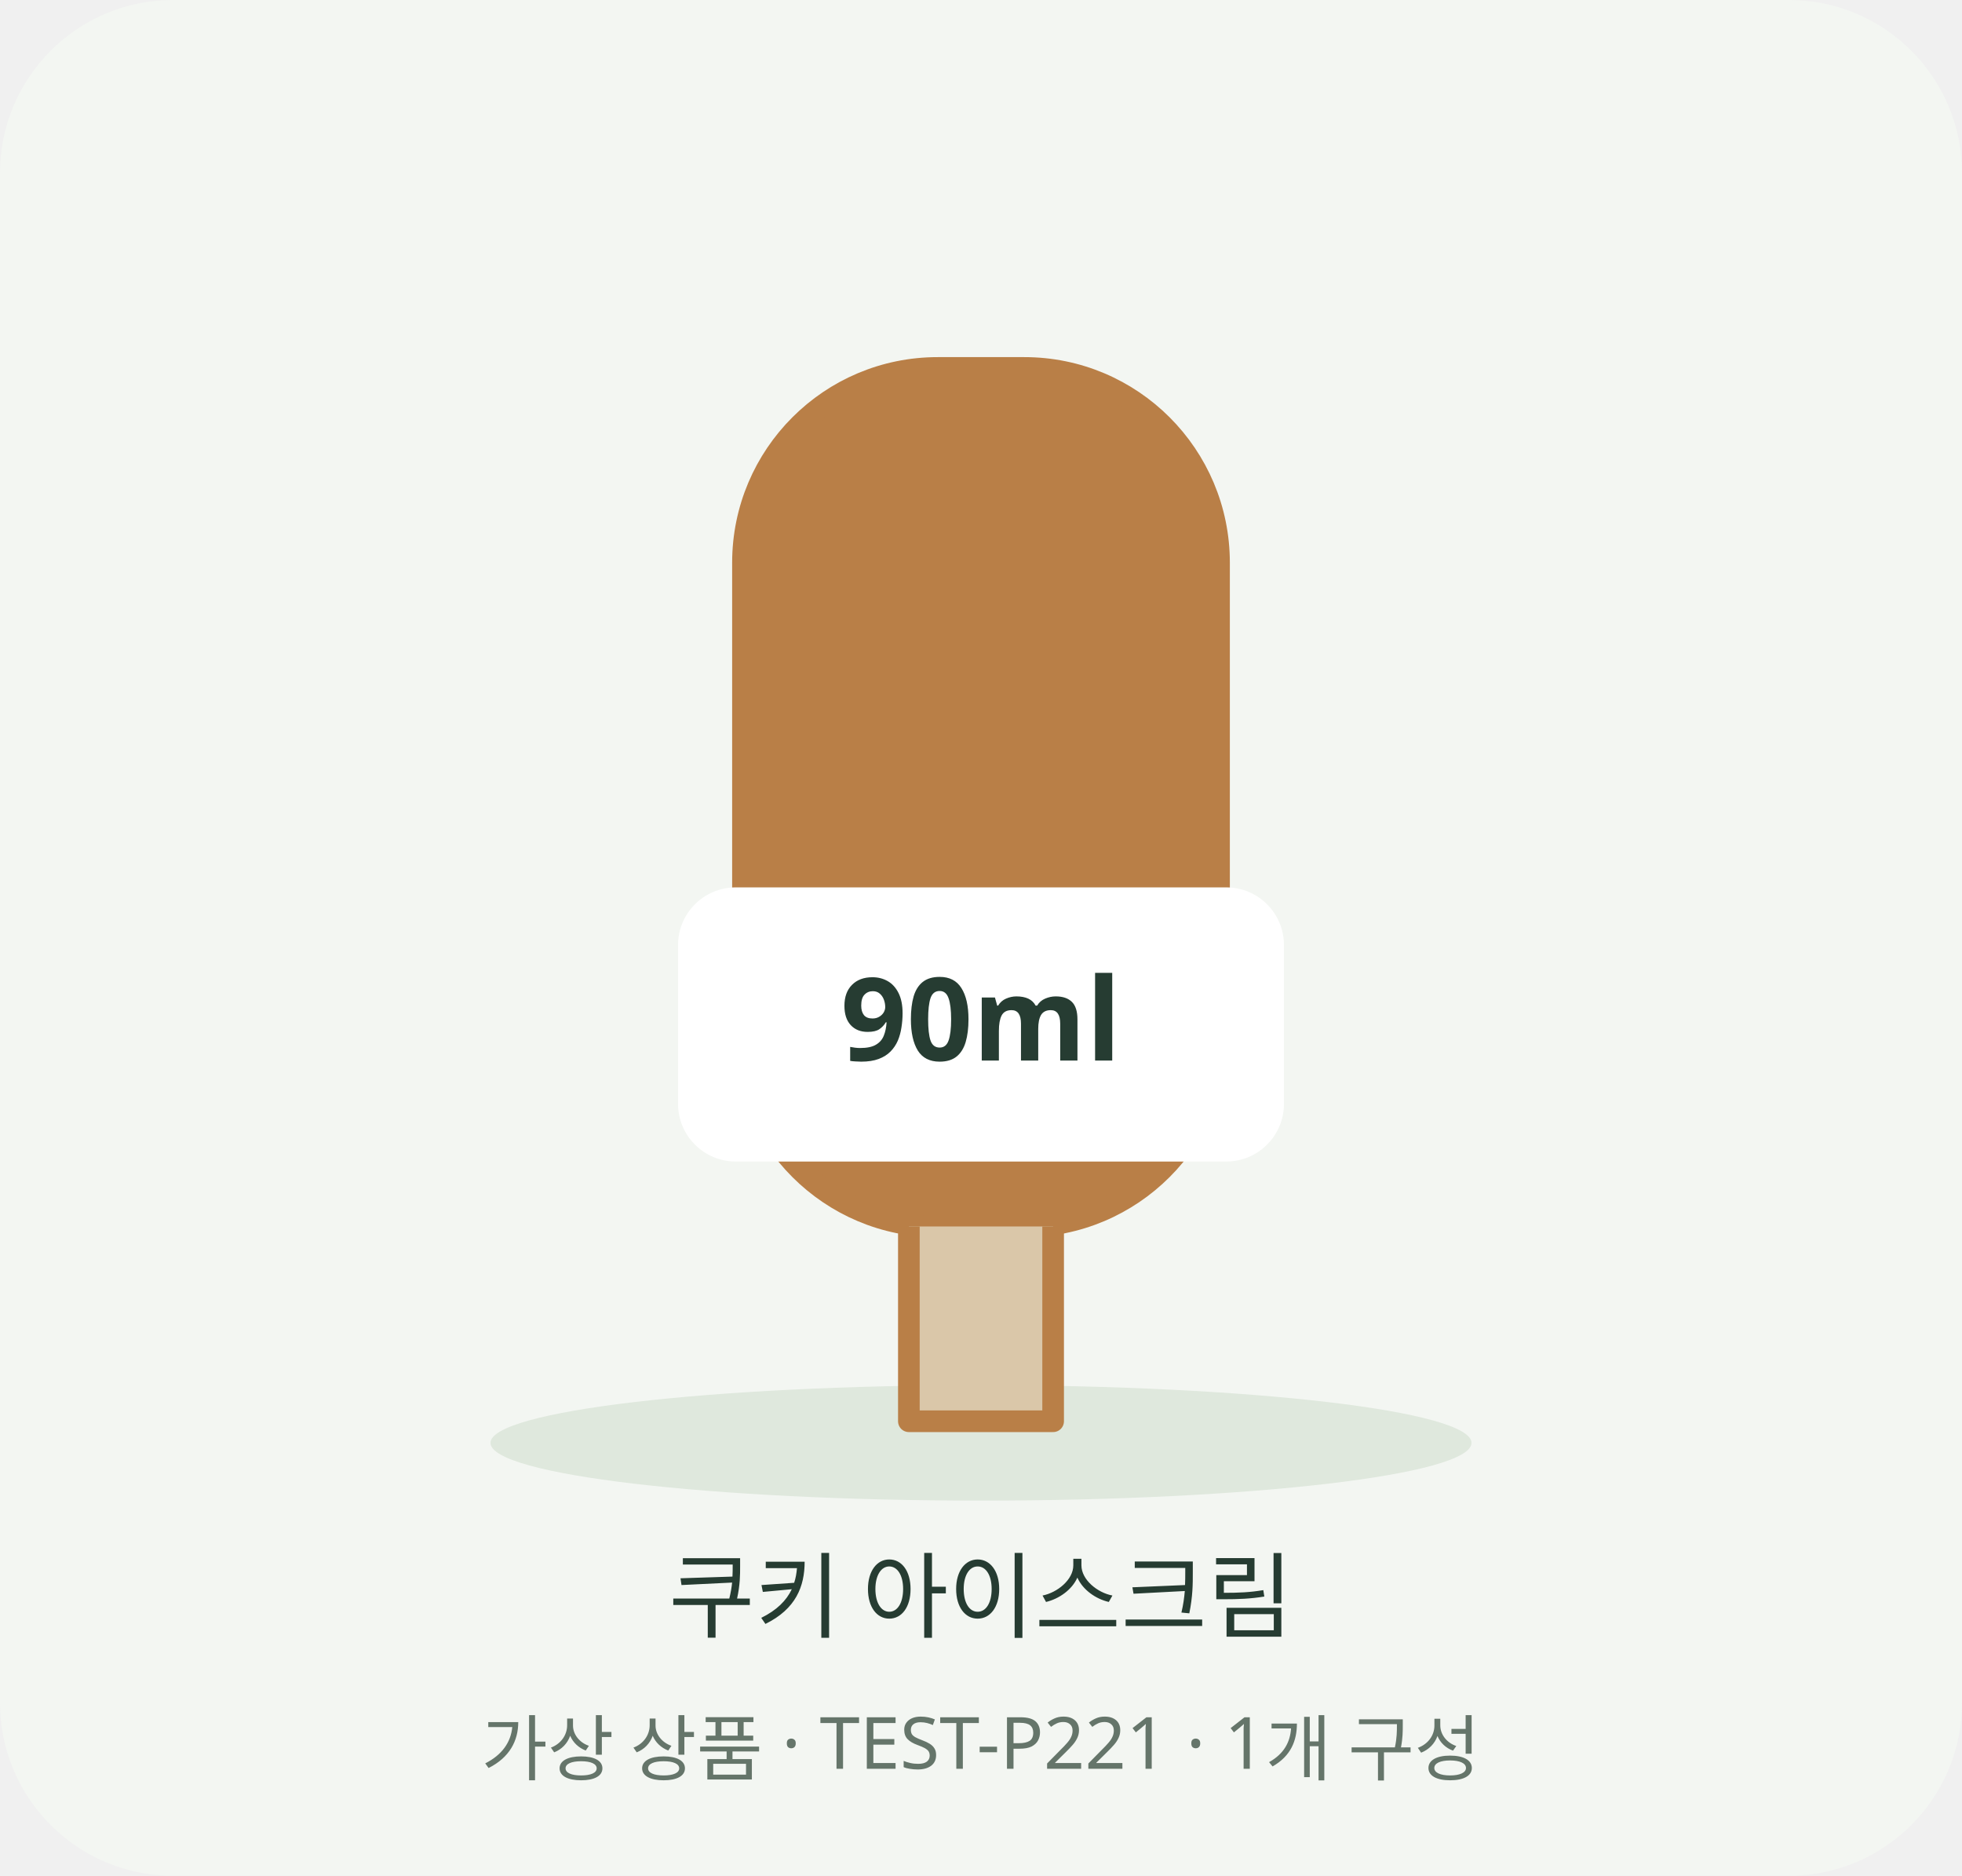
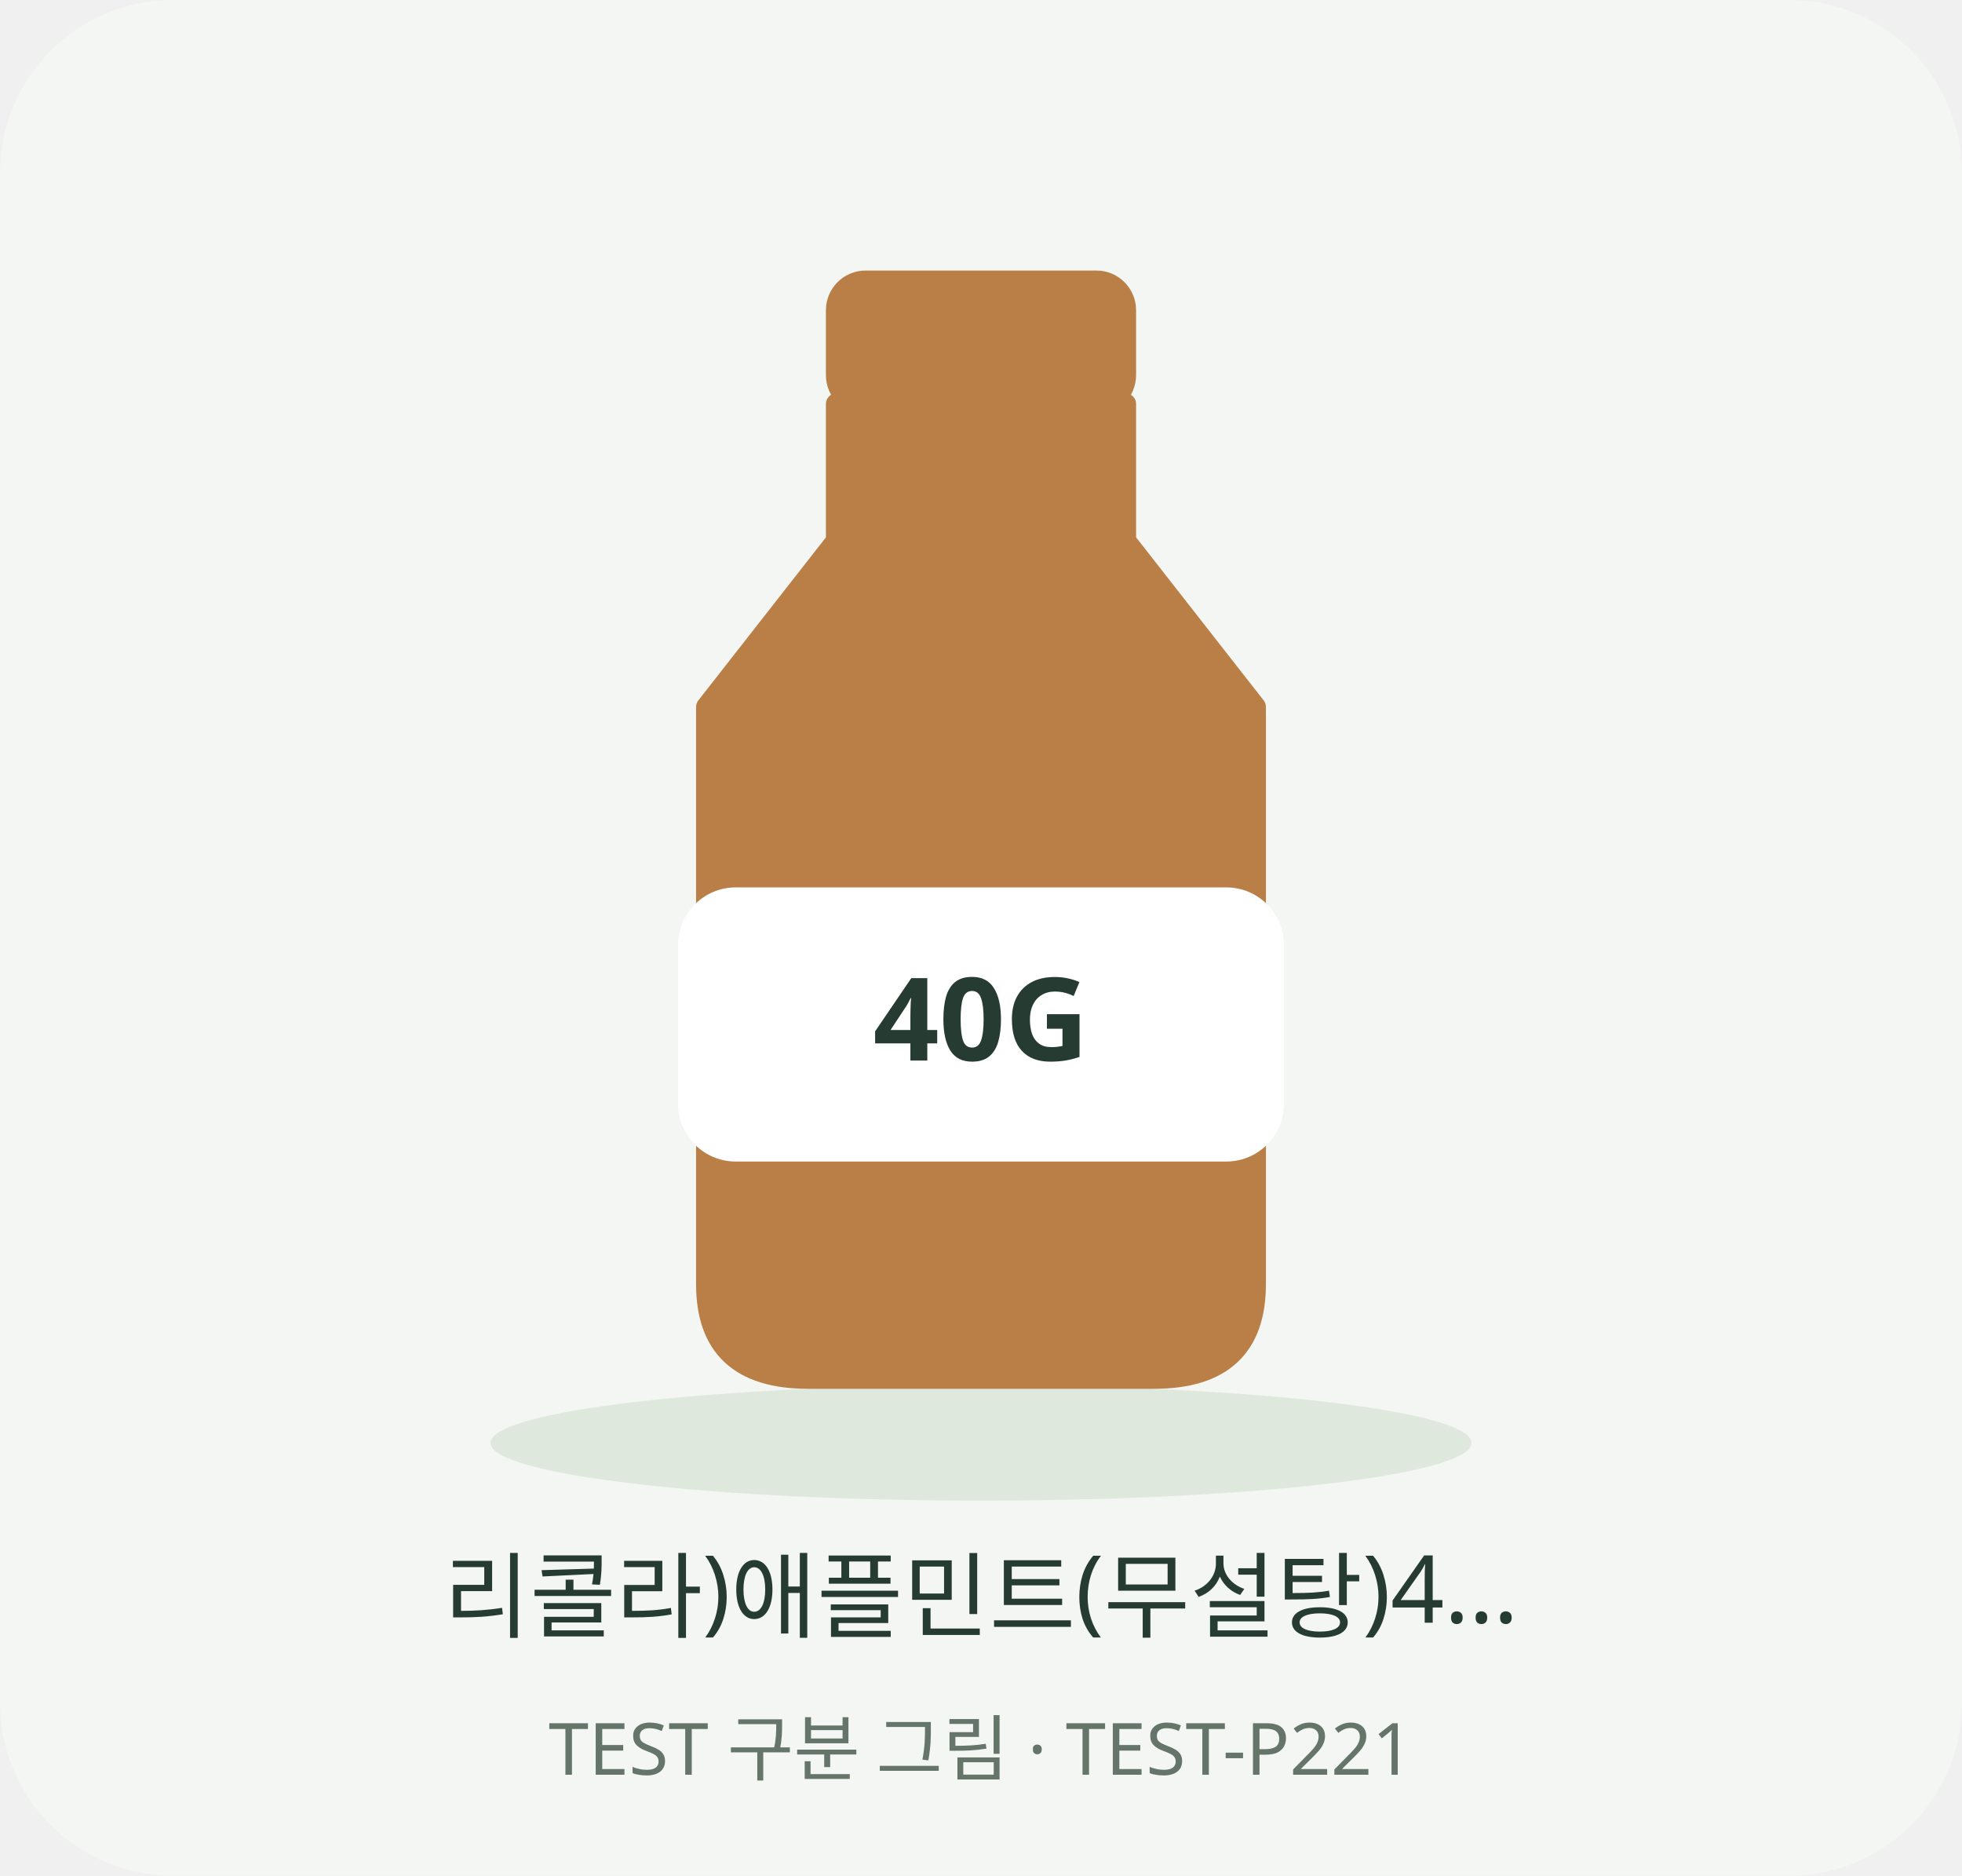
- <svg xmlns="http://www.w3.org/2000/svg" viewBox="0 0 272 260" role="img" aria-label="[가상] 시연빙과 쿠키 아이스크림 90ml 구분용 그림">
+ <svg xmlns="http://www.w3.org/2000/svg" viewBox="0 0 272 260" role="img" aria-label="리콜라)애플민트(무설탕)40G 구분용 그림">
  <rect width="272" height="260" rx="24" fill="#f3f6f2" />
  <ellipse cx="136" cy="200" rx="68" ry="8" fill="#dfe8dd" />
  <g fill="#b97f47" stroke="#b97f47" stroke-width="3" stroke-linejoin="round">
-     <rect x="103" y="51" width="66" height="119" rx="27" />
-     <path d="M126 170v27h20v-27" fill="#dac7a9" />
+     <rect x="116" y="39" width="40" height="17" rx="4" />
+     <path d="M116 56v19l-18 23v80q0 13 14 13h48q14 0 14-13V98l-18-23V56z" />
  </g>
  <rect x="94" y="123" width="84" height="38" rx="8" fill="white" />
  <g font-family="sans-serif" text-anchor="middle" fill="#263c32">
-     <text x="136" y="147" font-size="16" font-weight="700">90ml</text>
-     <text x="136" y="226" font-size="13">쿠키 아이스크림</text>
-     <text x="136" y="246" font-size="10" fill="#65756a">가상 상품 · TEST-P221 · 1개 구성</text>
+     <text x="136" y="147" font-size="16" font-weight="700">40G</text>
+     <text x="136" y="226" font-size="13">리콜라)애플민트(무설탕)4…</text>
+     <text x="136" y="246" font-size="10" fill="#65756a">TEST 구분 그림 · TEST-P221</text>
  </g>
</svg>
